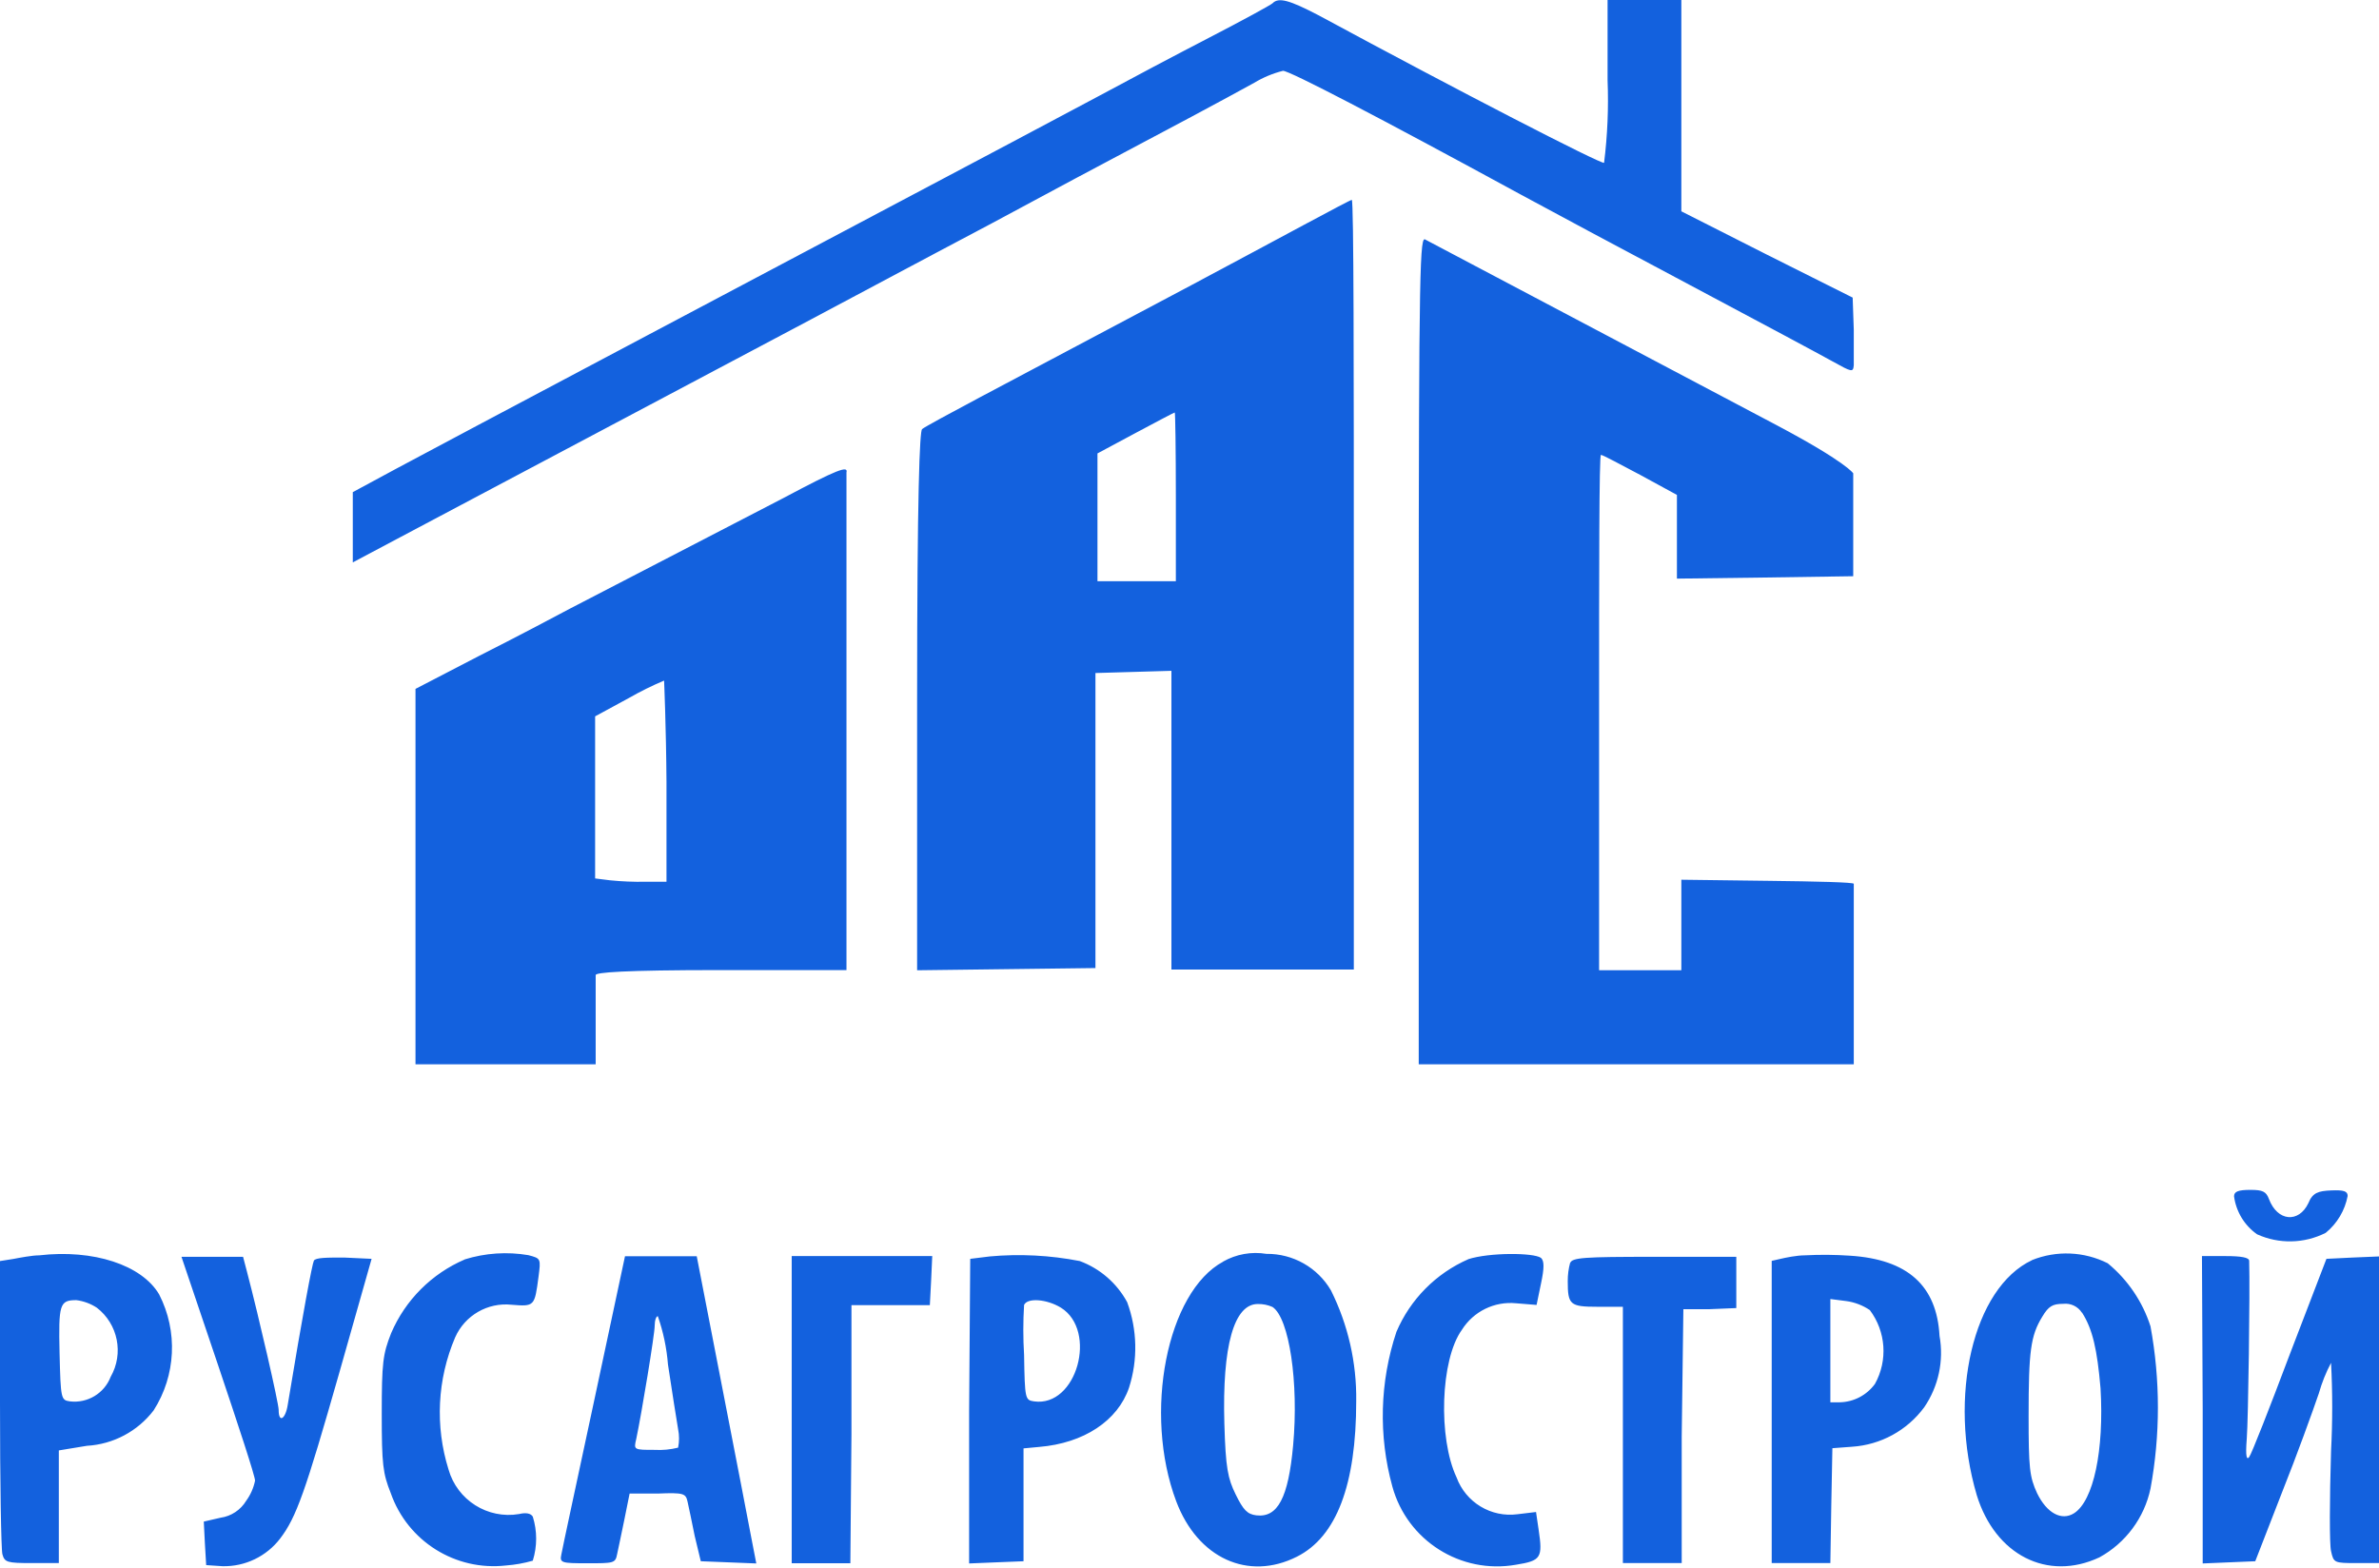
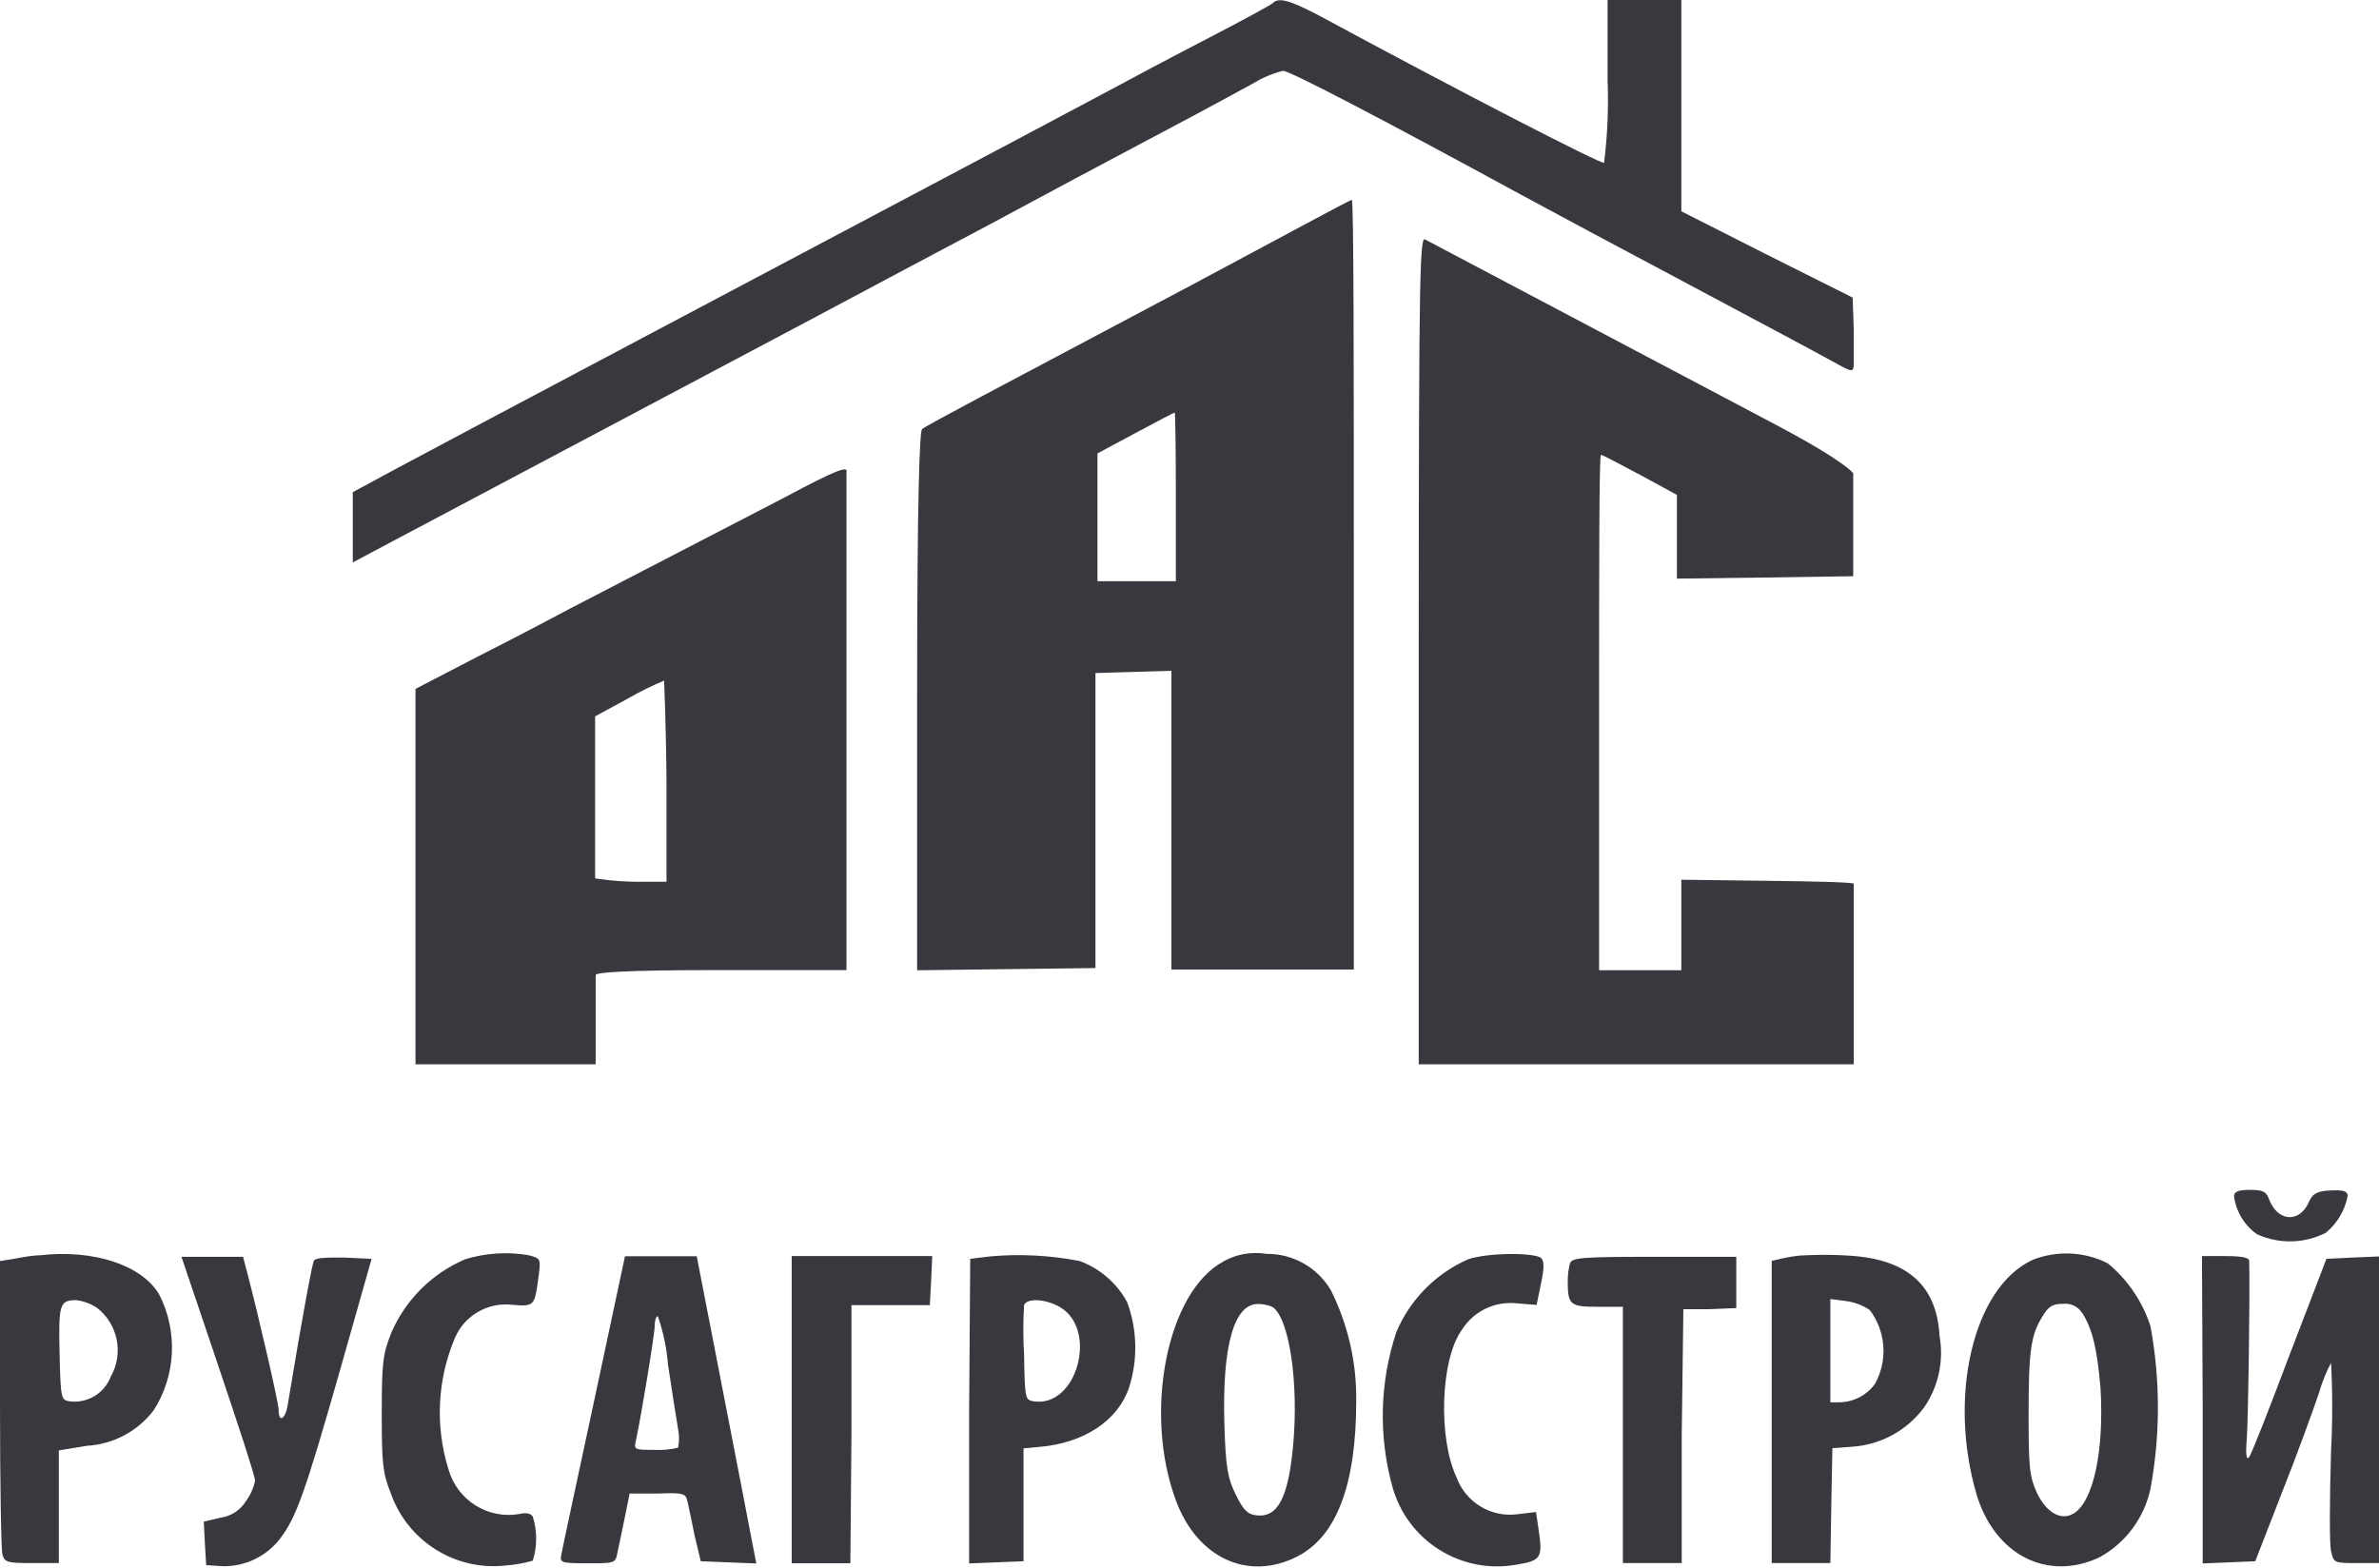
<svg xmlns="http://www.w3.org/2000/svg" id="Layer_1" data-name="Layer 1" viewBox="0 0 129 85">
  <defs>
    <style>
            .cls-1 {
-                 fill: #1361DE;
+                 fill: #37393E;
                fill-rule: evenodd;
            }
        </style>
  </defs>
  <path class="cls-1" d="M69,.18c-.11.1-1.63.93-3.39,1.84s-4.48,2.35-6.05,3.2l-4.89,2.6C44.89,13,23.42,24.37,21.52,25.4l-2.39,1.29V30.5l2.6-1.38L44,17.31l3.51-1.87,3.29-1.75,3-1.59C56,10.91,60,8.77,64.61,6.33c1.22-.65,2.75-1.48,3.4-1.84a5.73,5.73,0,0,1,1.56-.65c.36,0,5.16,2.5,12.89,6.71,1.34.73,5.45,2.93,9.14,4.89s7.18,3.83,7.77,4.16c1.06.59,1.11.6,1.15.21v-.32s0-.49,0-1.61l-.06-1.74L95.79,13.8l-4.62-2.34V0h-4V4.35a27.33,27.33,0,0,1-.19,4.48c-.15.09-7.88-3.89-15.48-8C69.91,0,69.33-.16,69,.18ZM64.61,15.46,53.13,21.55c-1.58.84-3,1.61-3.13,1.72s-.27,3.38-.27,14.78V52.62l4.83-.06,4.84-.06v-16l2.06-.06,2.06-.06v16.2h9.89l0-20.87c0-11.48,0-20.87-.11-20.87S69.34,12.94,64.61,15.46ZM76.93,35.24V57.72h23.59V52.93c0-2.64,0-4.92,0-5s-2-.13-4.62-.16l-4.73-.06v4.91H86.71v-14c0-7.67,0-13.95.1-13.95s1,.49,2.12,1.08l2,1.09v4.54l4.78-.06,4.78-.07V25.67s-.36-.6-4.15-2.61L77.3,13C77,12.77,76.93,13.9,76.93,35.24Zm-13.17-8.3v4.58H59.51V24.59l2.07-1.11c1.14-.61,2.09-1.11,2.12-1.11S63.76,24.43,63.76,26.94ZM42.5,27,30.92,33c-.82.44-3,1.59-4.94,2.57l-3.45,1.79V57.72H32.3l0-2.29c0-1.26,0-2.41,0-2.55s1.45-.27,6.77-.27H45.9V39.19c0-7.38,0-13.49,0-13.57C46,25.24,45.39,25.46,42.5,27ZM36.14,42.4l0,5.42-1.13,0a16.28,16.28,0,0,1-1.94-.08l-.8-.1,0-4.39,0-4.4,1.84-1a17.46,17.46,0,0,1,1.9-.94S36.12,39.42,36.14,42.4Zm85,22.48a3,3,0,0,0,1.25,2.06,4.31,4.31,0,0,0,3.72-.08,3.39,3.39,0,0,0,1.19-2c0-.26-.21-.33-.9-.3s-1,.12-1.23.69c-.52,1.09-1.68,1-2.14-.23-.15-.4-.34-.49-1-.49S121.14,64.62,121.14,64.88Zm-119,3.2c-.41,0-1.06.13-1.44.2L0,68.39V76.1c0,4.24.06,7.93.13,8.19.12.44.26.48,1.6.48H3.19V78.66l1.52-.25a4.91,4.91,0,0,0,3.62-1.92,6.32,6.32,0,0,0,.3-6.29C7.69,68.6,5.06,67.74,2.13,68.08Zm23.07.22a7.61,7.61,0,0,0-4,4c-.45,1.14-.51,1.61-.51,4.37s.06,3.23.49,4.31a5.91,5.91,0,0,0,6.25,3.92,7.17,7.17,0,0,0,1.45-.26,4,4,0,0,0,0-2.39c-.11-.18-.37-.23-.74-.14a3.39,3.39,0,0,1-3.83-2.42,10.36,10.36,0,0,1,.36-7.16,3,3,0,0,1,3.06-1.77c1.24.1,1.25.09,1.46-1.51.13-1,.13-1-.55-1.18A7.44,7.44,0,0,0,25.2,68.3Zm28.46-.16-1.06.13-.06,8.26,0,8.26L54,84.73l1.5-.06,0-3.06,0-3.06.85-.08c2.42-.2,4.26-1.42,4.87-3.21a7.12,7.12,0,0,0-.1-4.64,4.84,4.84,0,0,0-2.57-2.23A17.32,17.32,0,0,0,53.66,68.14Zm12.66.28c-3.06,1.64-4.35,8.22-2.55,13,1.16,3.08,3.9,4.34,6.55,3q3.21-1.62,3.21-8.44a13.07,13.07,0,0,0-1.37-6A4,4,0,0,0,68.67,68,3.58,3.58,0,0,0,66.32,68.42Zm13.29-.13a7.51,7.51,0,0,0-3.9,3.94,14.41,14.41,0,0,0-.22,8.39,5.89,5.89,0,0,0,6.7,4.24c1.37-.22,1.46-.37,1.23-1.91L83.29,82l-1,.12a3.09,3.09,0,0,1-3.31-2c-1-2.12-.88-6.38.29-8a3.11,3.11,0,0,1,2.94-1.44l1.11.09.24-1.16c.18-.84.18-1.23,0-1.39C83.17,67.93,80.76,67.92,79.61,68.29Zm18.26-.21c-.47,0-1.07.13-1.33.19l-.48.11V84.77h3.18l.05-3.11.06-3.12,1.07-.08a5.29,5.29,0,0,0,3.91-2.14,5.22,5.22,0,0,0,.83-3.87c-.15-2.73-1.73-4.15-4.85-4.35A20.23,20.23,0,0,0,97.87,68.08Zm12.31.26c-3.2,1.5-4.58,7.4-3,12.75,1,3.24,3.83,4.69,6.65,3.37a5.57,5.57,0,0,0,2.77-3.73,24.33,24.33,0,0,0,0-8.8,7.33,7.33,0,0,0-2.32-3.42A5,5,0,0,0,110.18,68.34ZM11.83,74.05c1.09,3.24,2,6,2,6.25a2.78,2.78,0,0,1-.48,1.09,1.94,1.94,0,0,1-1.39.92l-.91.21.06,1.18.07,1.18.89.06a3.83,3.83,0,0,0,3.12-1.5c.88-1.15,1.37-2.55,3.21-9l1.75-6.17-1.49-.07c-.93,0-1.55,0-1.64.17s-.6,2.86-1.42,7.83c-.12.76-.49,1-.49.26,0-.36-1.05-4.94-1.72-7.5l-.21-.8H9.84ZM32.21,76c-.92,4.3-1.72,8-1.77,8.3-.1.46,0,.48,1.41.48s1.52,0,1.61-.48c.06-.26.23-1.1.39-1.86L34.14,81,35.66,81c1.43-.06,1.52,0,1.62.43.06.27.24,1.11.39,1.87L38,84.67l1.51.06,1.5.06-.26-1.34c-.14-.74-.86-4.48-1.61-8.32l-1.36-7H33.89Zm10.72.48v8.3h3.18l.06-7,0-7h4.25l.07-1.33.06-1.33H42.93Zm42.21-8a3.77,3.77,0,0,0-.13,1c0,1.28.12,1.39,1.61,1.39H88V84.77h3.19l0-6.87L91.28,71,92.71,71l1.44-.06V68.16H89.71C85.85,68.16,85.25,68.2,85.14,68.5Zm34.3,8v8.31l1.42-.06,1.43-.06,1.45-3.73c.8-2,1.69-4.47,2-5.38a8.41,8.41,0,0,1,.66-1.65,45.83,45.83,0,0,1,0,4.78c-.08,2.62-.09,5.07,0,5.43.14.64.17.65,1.4.65H129V68.14l-1.43.06-1.42.07-2,5.21c-1.08,2.87-2.06,5.37-2.19,5.54s-.21,0-.13-1,.18-8,.13-9.64c0-.18-.41-.26-1.29-.26h-1.27ZM5.25,70.92A2.91,2.91,0,0,1,6,74.67,2.1,2.1,0,0,1,3.79,76c-.48-.07-.5-.12-.56-2.61-.06-2.66,0-2.88.91-2.88A2.63,2.63,0,0,1,5.25,70.92Zm52.28,0c2,1.25.86,5.41-1.46,5.08-.48-.07-.5-.12-.54-2.52a22.33,22.33,0,0,1,0-2.71C55.71,70.37,56.76,70.45,57.53,70.92Zm43.86.13a3.68,3.68,0,0,1,.28,4,2.42,2.42,0,0,1-1.9,1h-.52V70.45l.86.11A3,3,0,0,1,101.39,71.05ZM69,70.88c.91.6,1.43,4.11,1.12,7.5-.26,2.86-.84,3.94-2,3.8-.48-.06-.7-.28-1.12-1.14s-.54-1.41-.61-3.84c-.12-4.2.52-6.49,1.82-6.48A1.86,1.86,0,0,1,69,70.88Zm43.9.31c.57.89.82,2,1,4.1.2,3.37-.38,6.11-1.44,6.78-.67.42-1.47,0-2-1.09-.41-.89-.46-1.37-.46-4.19,0-3.52.11-4.35.74-5.38.34-.57.56-.7,1.14-.7A1.06,1.06,0,0,1,112.89,71.19ZM36.22,74c.22,1.44.46,3,.55,3.51a2.51,2.51,0,0,1,0,1,4.24,4.24,0,0,1-1.27.12c-1.14,0-1.14,0-1-.59.3-1.43,1-5.68,1-6.14,0-.29.08-.52.17-.52A10.42,10.42,0,0,1,36.22,74Z" />
</svg>
